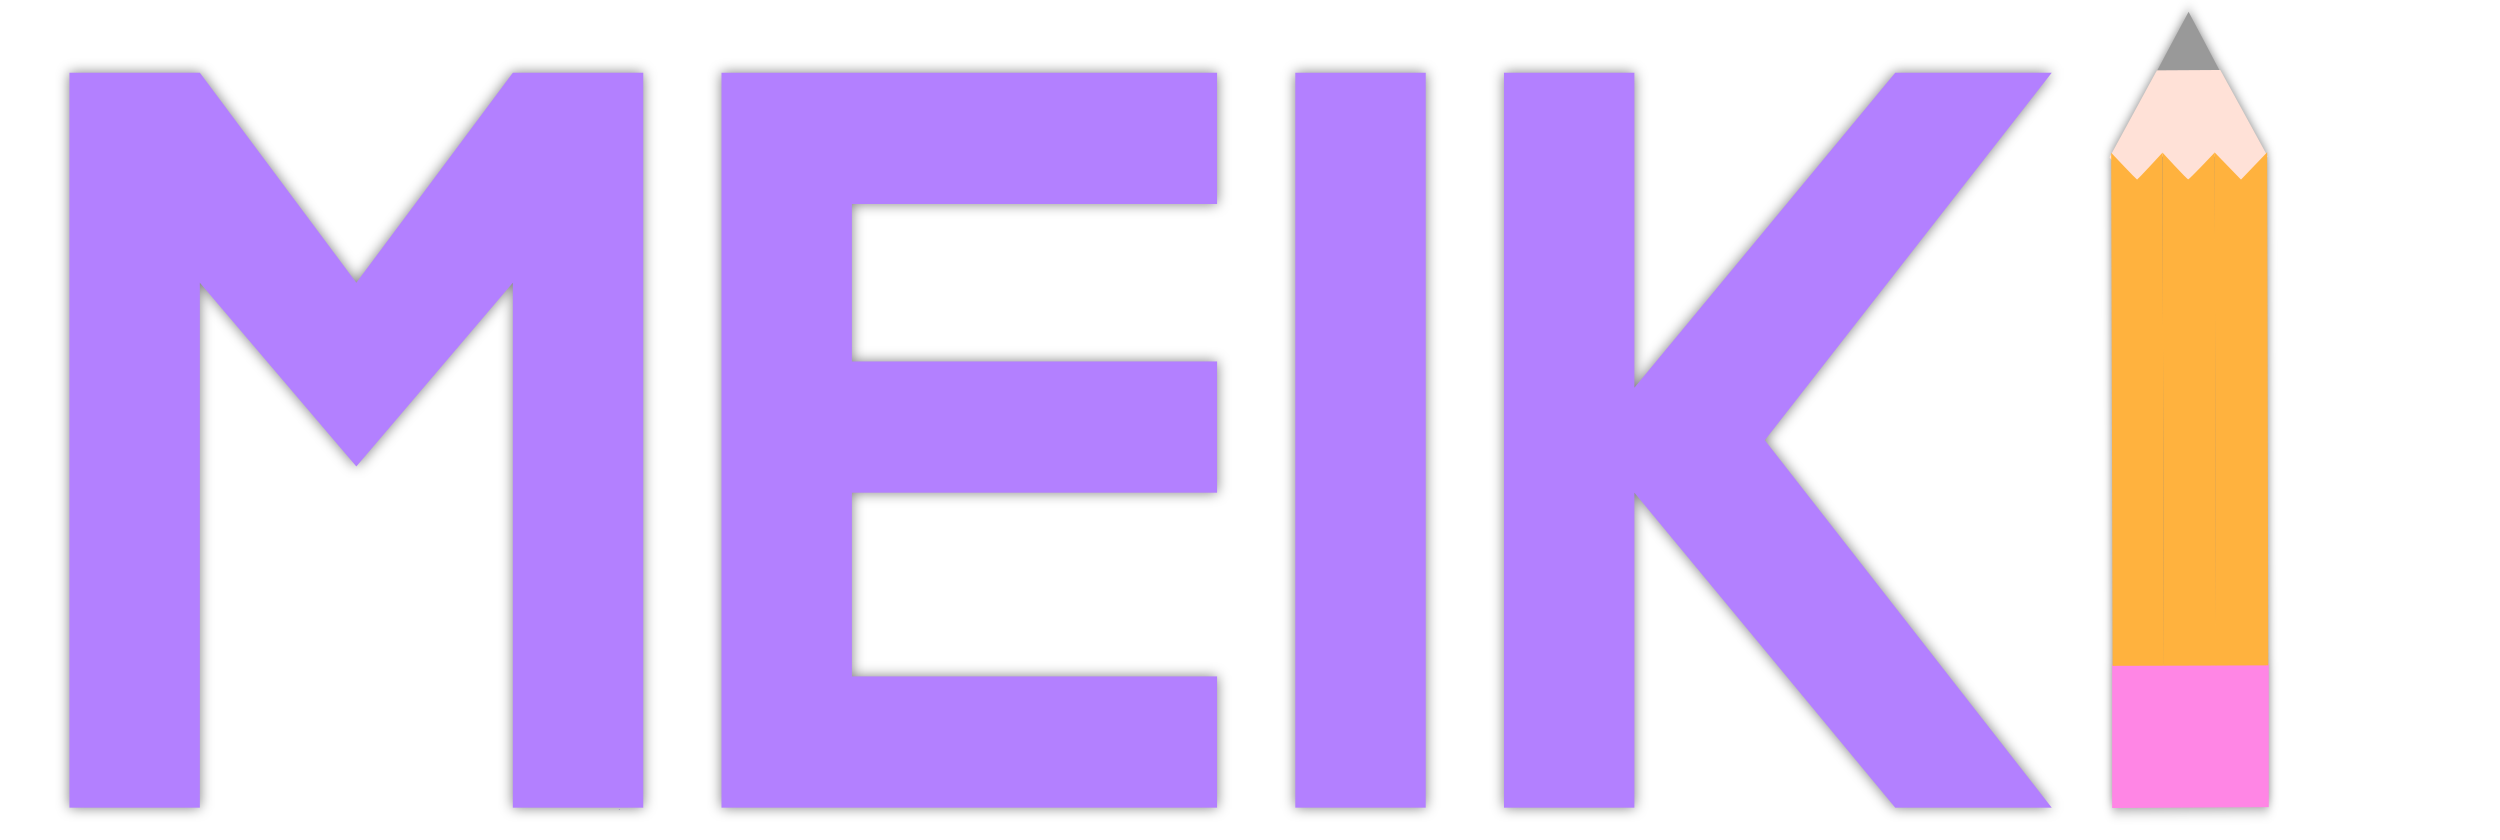
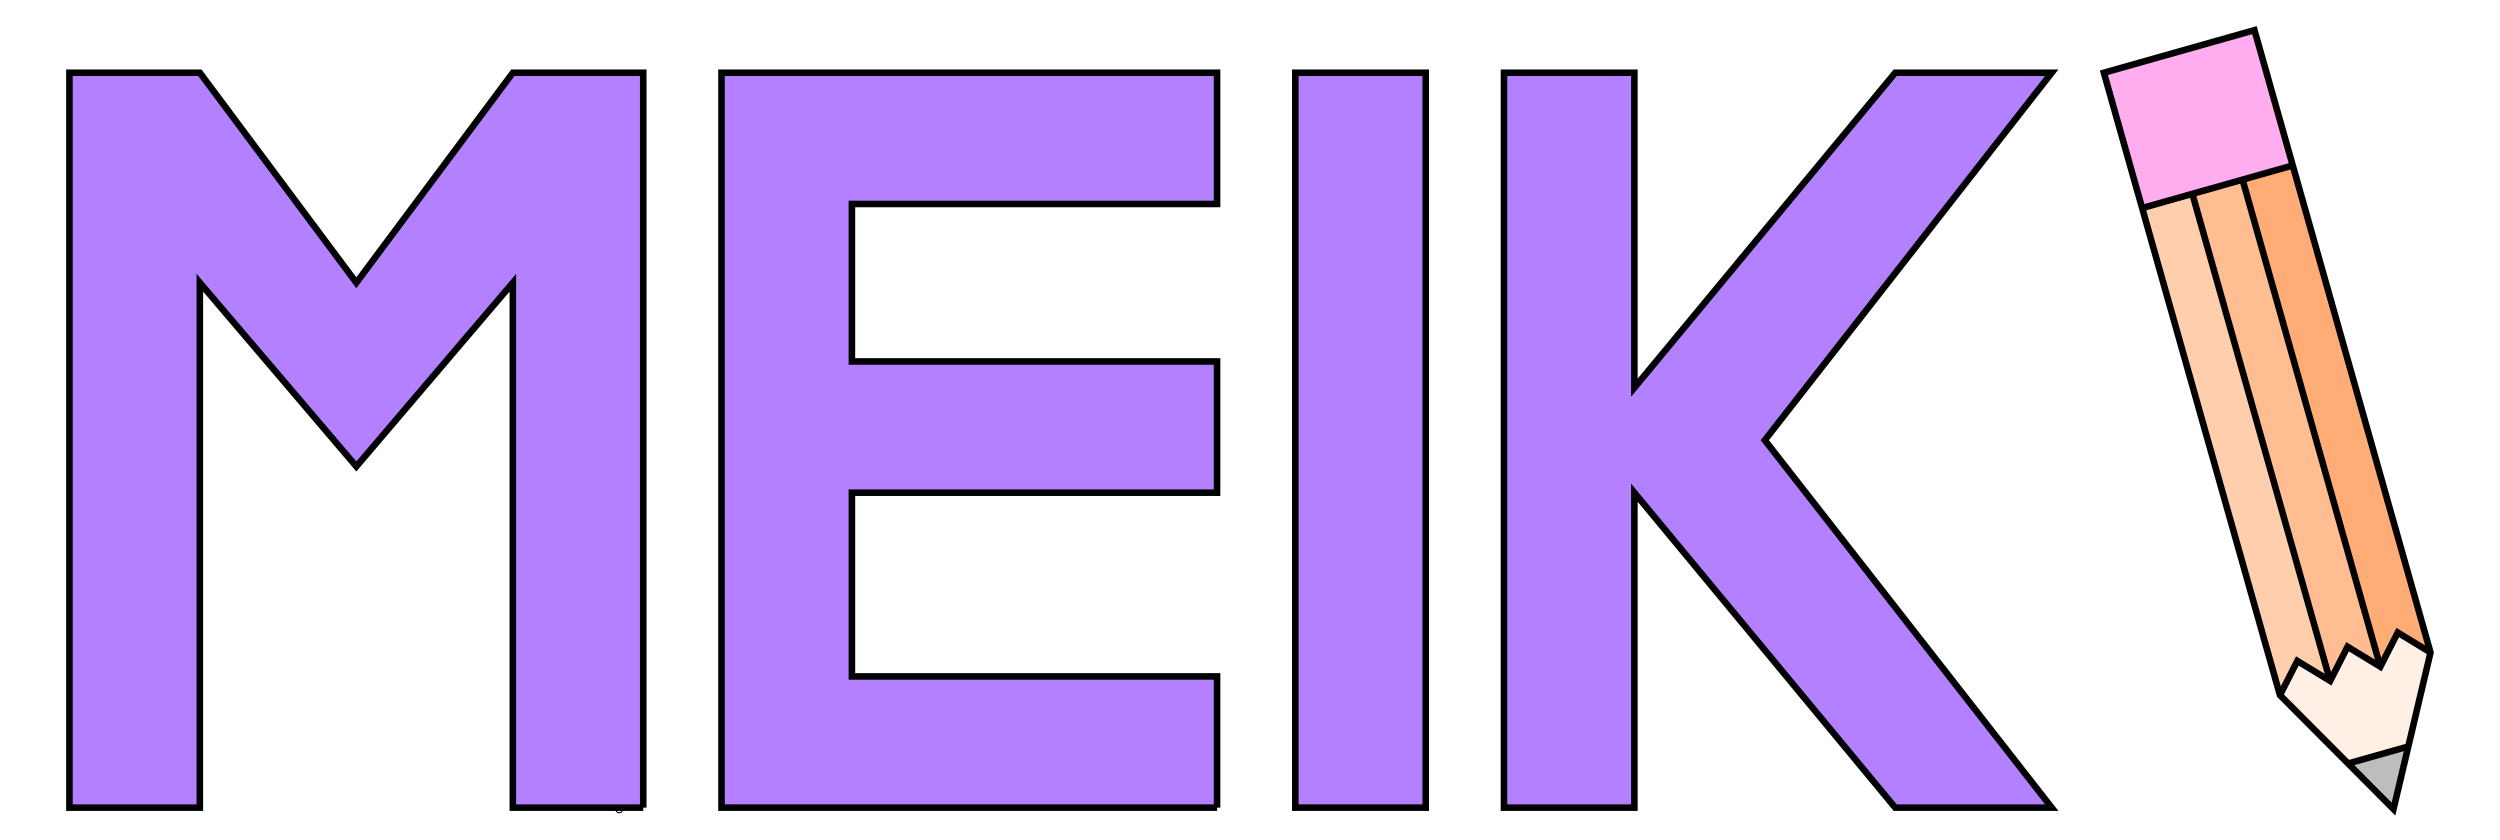
<svg xmlns="http://www.w3.org/2000/svg" width="1524" height="512" viewBox="0 0 403.225 135.467" version="1.1" id="svg960">
-   <defs id="defs957">
-     <filter style="color-interpolation-filters:sRGB;" id="filter6357" x="-0.045" y="-0.019" width="1.09" height="1.038">
-       <feFlood flood-opacity="0.498" flood-color="rgb(0,0,0)" result="flood" id="feFlood6347" />
-       <feComposite in="flood" in2="SourceGraphic" operator="in" result="composite1" id="feComposite6349" />
-       <feGaussianBlur in="composite1" stdDeviation="1" result="blur" id="feGaussianBlur6351" />
-       <feOffset dx="0" dy="0" result="offset" id="feOffset6353" />
-       <feComposite in="SourceGraphic" in2="offset" operator="over" result="composite2" id="feComposite6355" />
-     </filter>
-     <filter style="color-interpolation-filters:sRGB;" id="filter6369" x="-0.03" y="-0.02" width="1.06" height="1.04">
-       <feFlood flood-opacity="0.498" flood-color="rgb(0,0,0)" result="flood" id="feFlood6359" />
-       <feComposite in="flood" in2="SourceGraphic" operator="in" result="composite1" id="feComposite6361" />
-       <feGaussianBlur in="composite1" stdDeviation="1" result="blur" id="feGaussianBlur6363" />
-       <feOffset dx="0" dy="0" result="offset" id="feOffset6365" />
-       <feComposite in="SourceGraphic" in2="offset" operator="over" result="composite2" id="feComposite6367" />
-     </filter>
-     <filter style="color-interpolation-filters:sRGB;" id="filter6381" x="-0.026" y="-0.02" width="1.052" height="1.04">
-       <feFlood flood-opacity="0.498" flood-color="rgb(0,0,0)" result="flood" id="feFlood6371" />
-       <feComposite in="flood" in2="SourceGraphic" operator="in" result="composite1" id="feComposite6373" />
-       <feGaussianBlur in="composite1" stdDeviation="1" result="blur" id="feGaussianBlur6375" />
-       <feOffset dx="0" dy="0" result="offset" id="feOffset6377" />
-       <feComposite in="SourceGraphic" in2="offset" operator="over" result="composite2" id="feComposite6379" />
-     </filter>
-     <filter style="color-interpolation-filters:sRGB;" id="filter6393" x="-23.068" y="-23.068" width="47.136" height="47.136">
-       <feFlood flood-opacity="0.498" flood-color="rgb(0,0,0)" result="flood" id="feFlood6383" />
-       <feComposite in="flood" in2="SourceGraphic" operator="in" result="composite1" id="feComposite6385" />
-       <feGaussianBlur in="composite1" stdDeviation="1" result="blur" id="feGaussianBlur6387" />
-       <feOffset dx="0" dy="0" result="offset" id="feOffset6389" />
-       <feComposite in="SourceGraphic" in2="offset" operator="over" result="composite2" id="feComposite6391" />
-     </filter>
-     <filter style="color-interpolation-filters:sRGB;" id="filter6405" x="-23.068" y="-23.068" width="47.136" height="47.136">
-       <feFlood flood-opacity="0.498" flood-color="rgb(0,0,0)" result="flood" id="feFlood6395" />
-       <feComposite in="flood" in2="SourceGraphic" operator="in" result="composite1" id="feComposite6397" />
-       <feGaussianBlur in="composite1" stdDeviation="1" result="blur" id="feGaussianBlur6399" />
-       <feOffset dx="0" dy="0" result="offset" id="feOffset6401" />
-       <feComposite in="SourceGraphic" in2="offset" operator="over" result="composite2" id="feComposite6403" />
-     </filter>
-     <filter style="color-interpolation-filters:sRGB;" id="filter6417" x="-0.027" y="-0.02" width="1.054" height="1.04">
-       <feFlood flood-opacity="0.498" flood-color="rgb(0,0,0)" result="flood" id="feFlood6407" />
-       <feComposite in="flood" in2="SourceGraphic" operator="in" result="composite1" id="feComposite6409" />
-       <feGaussianBlur in="composite1" stdDeviation="1" result="blur" id="feGaussianBlur6411" />
-       <feOffset dx="0" dy="0" result="offset" id="feOffset6413" />
-       <feComposite in="SourceGraphic" in2="offset" operator="over" result="composite2" id="feComposite6415" />
-     </filter>
-     <filter style="color-interpolation-filters:sRGB;" id="filter6429" x="-0.114" y="-0.02" width="1.228" height="1.04">
-       <feFlood flood-opacity="0.498" flood-color="rgb(0,0,0)" result="flood" id="feFlood6419" />
-       <feComposite in="flood" in2="SourceGraphic" operator="in" result="composite1" id="feComposite6421" />
-       <feGaussianBlur in="composite1" stdDeviation="1" result="blur" id="feGaussianBlur6423" />
-       <feOffset dx="0" dy="0" result="offset" id="feOffset6425" />
-       <feComposite in="SourceGraphic" in2="offset" operator="over" result="composite2" id="feComposite6427" />
-     </filter>
-   </defs>
+   <defs id="defs957" />
  <g id="layer1">
-     <path style="fill:#b380ff;stroke:none;stroke-width:0.529;stroke-linecap:butt;stroke-linejoin:miter;stroke-opacity:1;stroke-miterlimit:4;stroke-dasharray:none;filter:url(#filter6429)" d="M 208.921,11.733 V 130.266 h 21.034 V 11.733 Z" id="path1454" />
-     <path style="fill:#b380ff;stroke:none;stroke-width:0.529;stroke-linecap:butt;stroke-linejoin:miter;stroke-opacity:1;stroke-miterlimit:4;stroke-dasharray:none;filter:url(#filter6417)" d="M 242.576,11.733 V 130.266 h 21.034 V 79.466 l 42.069,50.8 h 25.241 L 284.645,71 330.92,11.733 H 305.679 L 263.61,62.533 V 11.733 Z" id="path1526" />
-     <circle id="path2175" style="fill:#b380ff;stroke:none;stroke-width:1.058;stroke-miterlimit:4;stroke-dasharray:none;filter:url(#filter6405)" cx="99.872" cy="130.583" r="0.052" />
-     <circle id="path2177" style="fill:#b380ff;stroke:none;stroke-width:1.058;stroke-miterlimit:4;stroke-dasharray:none;filter:url(#filter6393)" cx="99.872" cy="130.583" r="0.052" />
-     <path style="fill:#b380ff;stroke:none;stroke-width:0.529;stroke-linecap:butt;stroke-linejoin:miter;stroke-opacity:1;stroke-miterlimit:4;stroke-dasharray:none;filter:url(#filter6381)" d="M 103.749,130.266 V 11.733 H 82.715 L 57.473,45.6 32.232,11.733 H 11.198 V 130.266 H 32.232 V 45.6 L 57.473,75.233 82.715,45.6 v 84.667 h 21.034 v 0" id="path2212" />
-     <path style="fill:#b380ff;stroke:none;stroke-width:0.529;stroke-linecap:butt;stroke-linejoin:miter;stroke-opacity:1;stroke-miterlimit:4;stroke-dasharray:none;filter:url(#filter6369)" d="M 196.3,130.266 H 116.37 V 11.733 h 79.931 V 32.9 H 137.404 v 25.4 h 58.896 V 79.466 H 137.404 v 29.633 h 58.896 v 21.167" id="path2360" />
-     <g id="g4917" style="filter:url(#filter6357)" transform="matrix(-0.9630054,-0.2685174,0.2694822,-0.9595573,689.5296,232.6321)">
-       <g id="g2034" transform="matrix(1.001059,0.00378437,0.00378437,1.013524,-0.4034762,-1.441838)">
-         <path style="fill:#999999;fill-opacity:1;stroke:none;stroke-width:0.546;stroke-miterlimit:4;stroke-dasharray:none" d="m 382.266,126.642 -3.694,-3.875 2.452,-0.735 c 1.349,-0.403 3.558,-1.053 4.91,-1.443 l 2.459,-0.708 -1.193,5.312 c -0.656,2.922 -1.203,5.315 -1.216,5.319 -0.013,0.004 -1.685,-1.737 -3.717,-3.869 z" id="path3720" />
-         <path style="fill:none;stroke:none;stroke-width:0.529;stroke-linecap:butt;stroke-linejoin:miter;stroke-miterlimit:4;stroke-dasharray:none;stroke-opacity:1" d="M 339.334,11.733 367.73,112.115 386.047,130.502 392.018,105.245 363.622,4.862 Z" id="path2653" />
-         <g id="g2019">
-           <path style="fill:#ff86e5;fill-opacity:1;stroke:none;stroke-width:0.532;stroke-miterlimit:4;stroke-dasharray:none" d="m 342.421,22.837 -3.086,-11.03 12.144,-3.473 12.144,-3.473 3.086,11.03 3.086,11.03 -12.144,3.473 -12.144,3.473 z" id="path2819" />
-           <path style="fill:#ffe1d7;fill-opacity:1;stroke:none;stroke-width:0.546;stroke-miterlimit:4;stroke-dasharray:none" d="m 373.027,117.362 c -3.043,-3.08 -5.543,-5.614 -5.556,-5.632 -0.015,-0.023 0.419,-0.905 1.355,-2.756 l 1.378,-2.723 2.711,1.669 2.711,1.669 1.268,-2.497 c 0.822,-1.618 1.341,-2.611 1.475,-2.821 0.114,-0.178 0.213,-0.326 0.221,-0.328 0.008,-0.002 1.214,0.733 2.68,1.633 l 2.666,1.637 1.382,-2.719 c 0.76,-1.495 1.398,-2.759 1.418,-2.807 l 0.036,-0.088 0.223,0.119 c 0.584,0.313 3.192,1.85 4.427,2.61 l 0.594,0.365 -1.812,7.725 -1.812,7.725 -4.917,1.407 -4.917,1.407 z" id="path3546" />
-           <path style="fill:#ffb23e;fill-opacity:1;stroke:none;stroke-width:0.531;stroke-miterlimit:4;stroke-dasharray:none" d="m 372.838,68.364 -11.142,-39.382 3.984,-1.127 3.984,-1.127 11.139,39.382 11.139,39.382 -2.547,-1.506 c -1.401,-0.828 -2.582,-1.496 -2.624,-1.484 -0.042,0.012 -0.687,1.197 -1.434,2.634 l -1.357,2.612 z" id="path3106" />
-           <path style="fill:#ffb23e;fill-opacity:1;stroke:none;stroke-width:0.53;stroke-miterlimit:4;stroke-dasharray:none" d="m 364.736,70.659 -11.133,-39.388 4.056,-1.148 4.056,-1.148 11.133,39.386 11.133,39.386 -2.501,-1.517 c -1.375,-0.834 -2.563,-1.499 -2.639,-1.478 -0.076,0.021 -0.775,1.222 -1.554,2.667 l -1.417,2.628 z" id="path3317" />
-           <path style="fill:#ffb23e;fill-opacity:1;stroke:none;stroke-width:0.533;stroke-miterlimit:4;stroke-dasharray:none" d="m 356.624,72.96 -11.116,-39.392 4.073,-1.155 4.073,-1.155 11.116,39.392 11.116,39.392 -2.627,-1.514 -2.627,-1.514 -1.446,2.669 -1.446,2.669 z" id="path3067" />
-           <path style="fill:none;stroke:none;stroke-width:0.529;stroke-linecap:butt;stroke-linejoin:miter;stroke-miterlimit:4;stroke-dasharray:none;stroke-opacity:1" d="m 345.507,33.555 24.288,-6.871" id="path2655" />
-           <path style="fill:#b7c4c8;stroke:none;stroke-width:0.529;stroke-linecap:butt;stroke-linejoin:miter;stroke-miterlimit:4;stroke-dasharray:none;stroke-opacity:1" d="m 378.698,123.154 9.694,-2.742" id="path2657" />
-           <path style="fill:none;stroke:none;stroke-width:0.529;stroke-linecap:butt;stroke-linejoin:miter;stroke-miterlimit:4;stroke-dasharray:none;stroke-opacity:1" d="m 367.73,112.115 2.813,-5.51 5.283,3.219 2.813,-5.51 5.283,3.219 2.813,-5.51 5.283,3.219" id="path2659" />
-           <path style="fill:#ffb380;fill-opacity:1;stroke:none;stroke-width:0.529;stroke-linecap:butt;stroke-linejoin:miter;stroke-miterlimit:4;stroke-dasharray:none;stroke-opacity:1" d="M 375.826,109.825 353.603,31.265" id="path2661" />
-           <path style="fill:none;stroke:none;stroke-width:0.529;stroke-linecap:butt;stroke-linejoin:miter;stroke-miterlimit:4;stroke-dasharray:none;stroke-opacity:1" d="M 383.922,107.535 361.699,28.975" id="path2663" />
-         </g>
-       </g>
-     </g>
+     <path style="fill:#b380ff;stroke:#000000;stroke-width:1.058;stroke-linecap:butt;stroke-linejoin:miter;stroke-opacity:1;stroke-miterlimit:4;stroke-dasharray:none" d="M 208.921,11.733 V 130.266 h 21.034 V 11.733 Z" id="path1454" />
+     <path style="fill:#b380ff;stroke:#000000;stroke-width:1.058;stroke-linecap:butt;stroke-linejoin:miter;stroke-opacity:1;stroke-miterlimit:4;stroke-dasharray:none" d="M 242.576,11.733 V 130.266 h 21.034 V 79.466 l 42.069,50.8 h 25.241 L 284.645,71 330.92,11.733 H 305.679 L 263.61,62.533 V 11.733 Z" id="path1526" />
+     <circle id="path2175" style="fill:#b380ff;stroke:#000000;stroke-width:1.058;stroke-miterlimit:4;stroke-dasharray:none" cx="99.872" cy="130.583" r="0.052" />
+     <circle id="path2177" style="fill:#b380ff;stroke:#000000;stroke-width:1.058;stroke-miterlimit:4;stroke-dasharray:none" cx="99.872" cy="130.583" r="0.052" />
+     <path style="fill:#b380ff;stroke:#000000;stroke-width:1.058;stroke-linecap:butt;stroke-linejoin:miter;stroke-opacity:1;stroke-miterlimit:4;stroke-dasharray:none" d="M 103.749,130.266 V 11.733 H 82.715 L 57.473,45.6 32.232,11.733 H 11.198 V 130.266 H 32.232 V 45.6 L 57.473,75.233 82.715,45.6 v 84.667 h 21.034 v 0" id="path2212" />
+     <path style="fill:#b380ff;stroke:#000000;stroke-width:1.058;stroke-linecap:butt;stroke-linejoin:miter;stroke-opacity:1;stroke-miterlimit:4;stroke-dasharray:none" d="M 196.3,130.266 H 116.37 V 11.733 h 79.931 V 32.9 H 137.404 v 25.4 h 58.896 V 79.466 H 137.404 v 29.633 h 58.896 v 21.167" id="path2360" />
+     <path style="fill:#999999;fill-opacity:0.643;stroke-width:1.058;stroke-miterlimit:4;stroke-dasharray:none" d="m 382.345,126.836 -3.647,-3.681 2.42,-0.698 c 1.331,-0.383 3.513,-1 4.847,-1.371 l 2.427,-0.673 -1.178,5.046 c -0.648,2.775 -1.188,5.049 -1.2,5.052 -0.012,0.004 -1.664,-1.65 -3.67,-3.675 z" id="path3720" />
+     <path style="fill:#ff80e5;fill-opacity:0.643;stroke-width:1.058;stroke-miterlimit:4;stroke-dasharray:none" d="m 342.421,22.644 -3.086,-10.911 12.144,-3.435 12.144,-3.435 3.086,10.911 3.086,10.911 -12.144,3.435 -12.144,3.435 z" id="path2819" />
+     <path style="fill:#ffe6d5;fill-opacity:0.643;stroke-width:1.058;stroke-miterlimit:4;stroke-dasharray:none" d="m 373.354,117.551 c -2.964,-2.976 -5.399,-5.424 -5.411,-5.442 -0.015,-0.022 0.408,-0.874 1.32,-2.663 l 1.342,-2.631 2.641,1.613 2.641,1.613 1.235,-2.413 c 0.8,-1.563 1.306,-2.523 1.437,-2.726 0.111,-0.172 0.208,-0.315 0.215,-0.317 0.008,-0.002 1.182,0.708 2.61,1.578 l 2.596,1.582 1.346,-2.627 c 0.74,-1.445 1.362,-2.665 1.381,-2.712 l 0.035,-0.085 0.217,0.115 c 0.569,0.302 3.109,1.788 4.311,2.521 l 0.579,0.353 -1.765,7.464 -1.765,7.464 -4.789,1.36 -4.789,1.36 z" id="path3546" />
+     <path style="fill:#ff7f2a;fill-opacity:0.643;stroke-width:1.058;stroke-miterlimit:4;stroke-dasharray:none" d="m 372.811,68.255 -11.114,-39.279 3.974,-1.124 3.974,-1.124 11.111,39.279 11.111,39.279 -2.541,-1.502 c -1.397,-0.826 -2.575,-1.492 -2.617,-1.48 -0.042,0.012 -0.686,1.194 -1.43,2.627 l -1.353,2.605 z" id="path3106" />
+     <path style="fill:#ff9955;fill-opacity:0.643;stroke-width:1.058;stroke-miterlimit:4;stroke-dasharray:none" d="m 364.715,70.547 -11.112,-39.282 4.048,-1.145 4.048,-1.145 11.111,39.28 11.111,39.28 -2.496,-1.513 c -1.373,-0.832 -2.558,-1.495 -2.634,-1.474 -0.076,0.021 -0.774,1.218 -1.551,2.66 l -1.414,2.621 z" id="path3317" />
+     <path style="fill:#ffb380;fill-opacity:0.643;stroke-width:1.058;stroke-miterlimit:4;stroke-dasharray:none" d="m 356.621,72.845 -11.047,-39.053 4.048,-1.145 4.048,-1.145 11.047,39.053 11.047,39.053 -2.611,-1.501 -2.611,-1.501 -1.437,2.646 -1.437,2.646 z" id="path3067" />
+     <path style="fill:none;stroke:#000000;stroke-width:1.058;stroke-linecap:butt;stroke-linejoin:miter;stroke-opacity:1;stroke-miterlimit:4;stroke-dasharray:none" d="M 339.334,11.733 367.73,112.115 386.047,130.502 392.018,105.245 363.622,4.862 Z" id="path2653" />
+     <path style="fill:none;stroke:#000000;stroke-width:1.058;stroke-linecap:butt;stroke-linejoin:miter;stroke-opacity:1;stroke-miterlimit:4;stroke-dasharray:none" d="m 345.507,33.555 24.288,-6.871" id="path2655" />
+     <path style="fill:#b7c4c8;stroke:#000000;stroke-width:1.058;stroke-linecap:butt;stroke-linejoin:miter;stroke-opacity:1;stroke-miterlimit:4;stroke-dasharray:none" d="m 378.698,123.154 9.694,-2.742" id="path2657" />
+     <path style="fill:none;stroke:#000000;stroke-width:1.058;stroke-linecap:butt;stroke-linejoin:miter;stroke-opacity:1;stroke-miterlimit:4;stroke-dasharray:none" d="m 367.73,112.115 2.813,-5.51 5.283,3.219 2.813,-5.51 5.283,3.219 2.813,-5.51 5.283,3.219" id="path2659" />
+     <path style="fill:#ffaaee;stroke:#000000;stroke-width:1.058;stroke-linecap:butt;stroke-linejoin:miter;stroke-opacity:1;stroke-miterlimit:4;stroke-dasharray:none" d="M 375.826,109.825 353.603,31.265" id="path2661" />
+     <path style="fill:none;stroke:#000000;stroke-width:1.058;stroke-linecap:butt;stroke-linejoin:miter;stroke-opacity:1;stroke-miterlimit:4;stroke-dasharray:none" d="M 383.922,107.535 361.699,28.975" id="path2663" />
  </g>
</svg>
